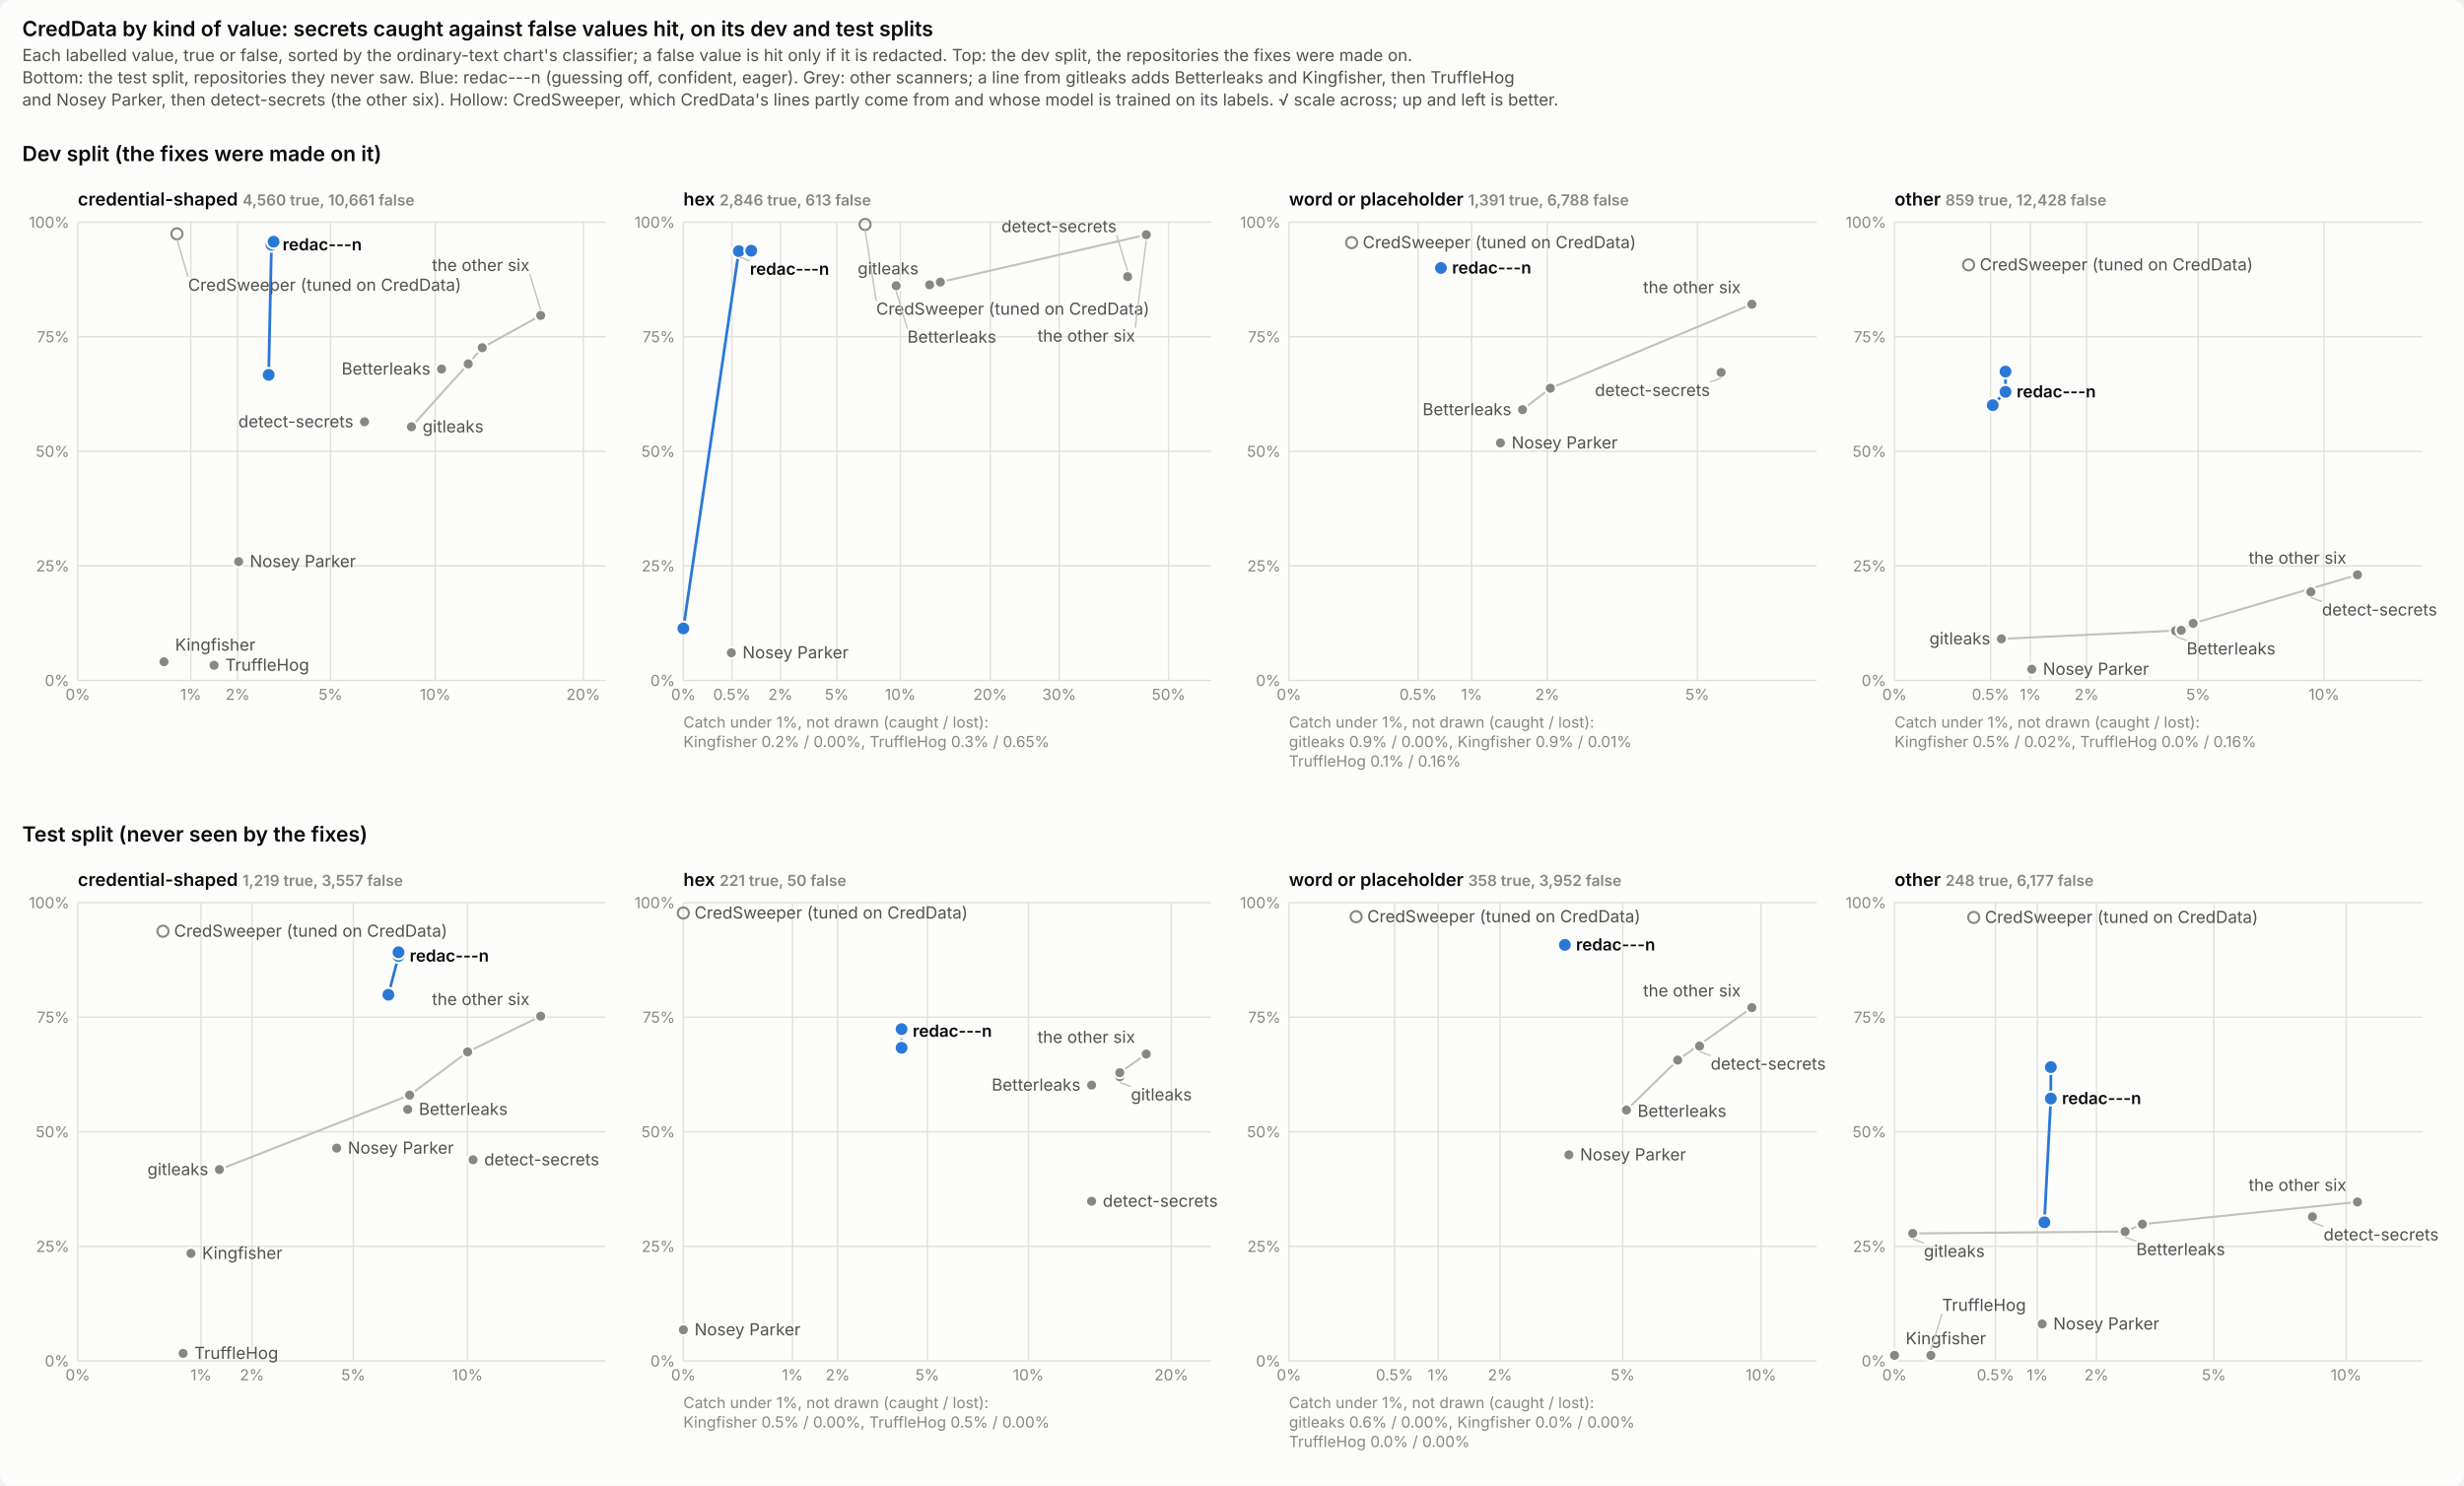
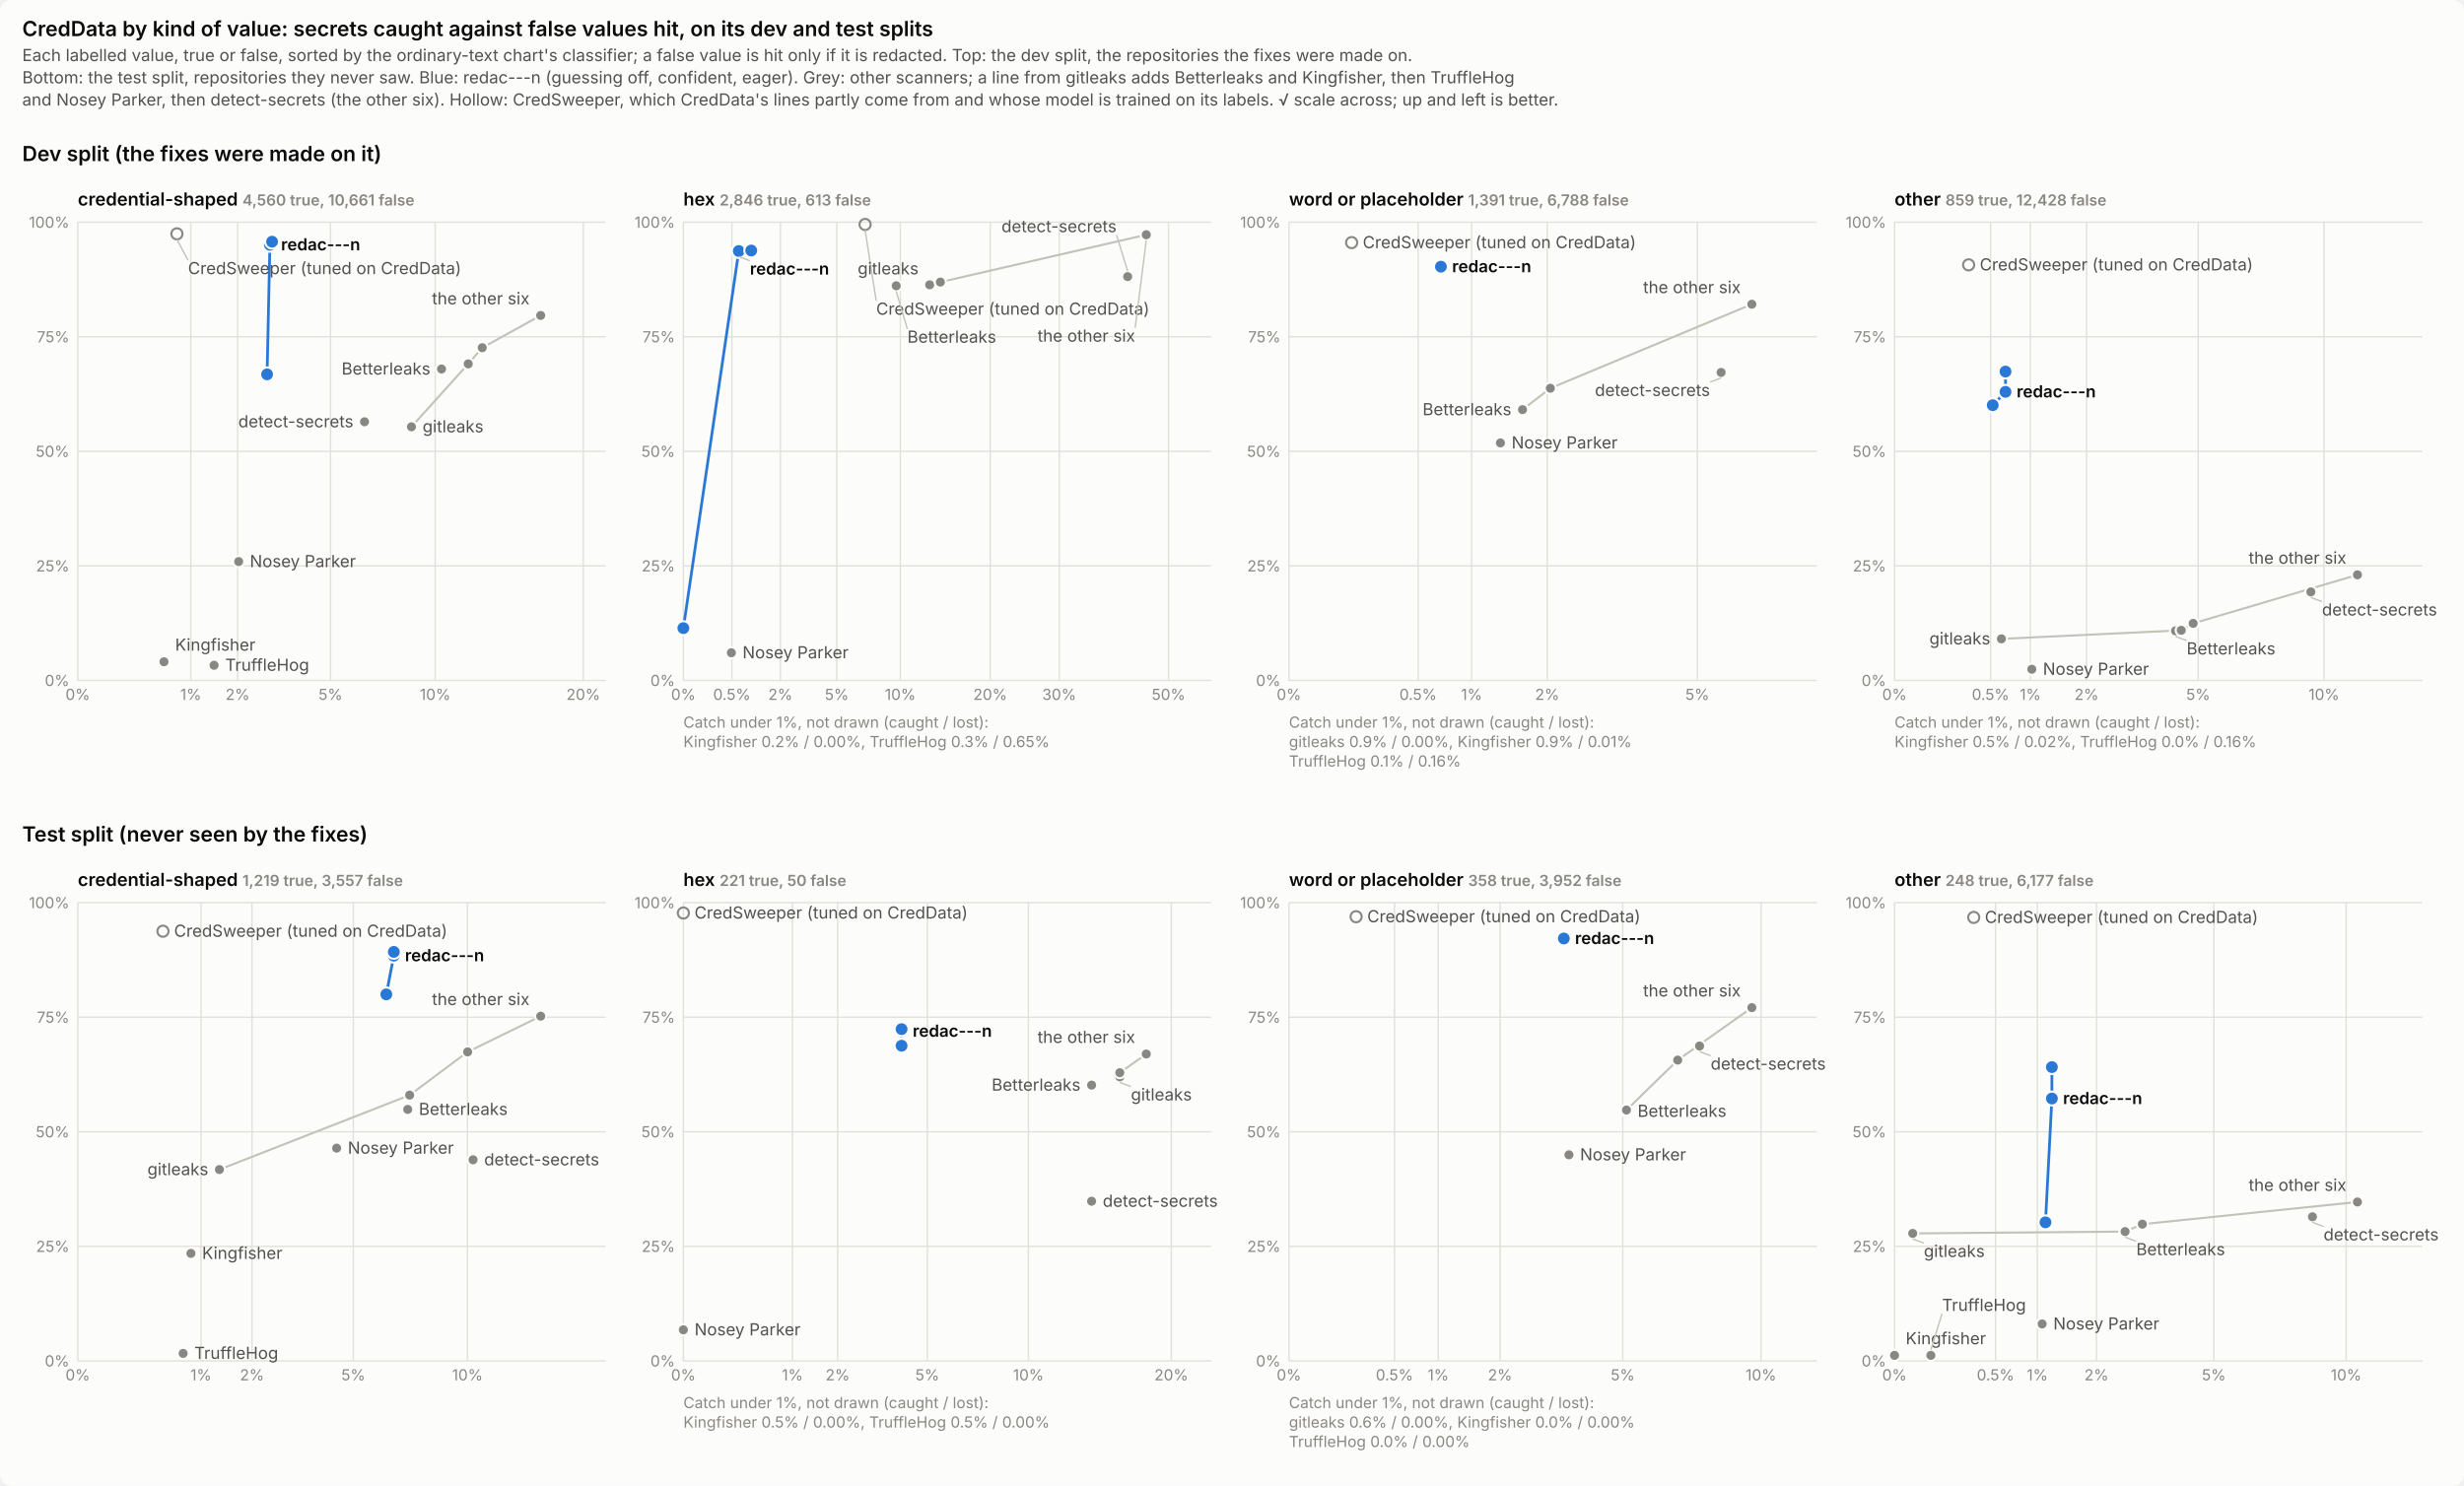
<svg xmlns="http://www.w3.org/2000/svg" viewBox="0 0 1774 1070" width="1774" height="1070" role="img" aria-labelledby="t">
  <style>
.bg { fill: #fcfcfb; } .accent { fill: #2a78d6; } .accent-line { stroke: #2a78d6; } .other { fill: #898781; }
.hollow { fill: none; stroke: #898781; } .chain { fill: none; stroke: #c3c2b7; stroke-width: 1.5; }
.k0 { fill: #2a78d6; } .k1 { fill: #eb6834; } .k2 { fill: #1baf7a; } .k3 { fill: #b9b8b2; } .gap { stroke: #fcfcfb; stroke-width: 2; }
.ring { stroke: #fcfcfb; } .grid { stroke: #e1e0d9; stroke-width: 1; } .axis, .lead { stroke: #c3c2b7; stroke-width: 1; }
text { font-family: system-ui, -apple-system, "Segoe UI", sans-serif; fill: #52514e; font-size: 12px; }
.title { fill: #0b0b0b; font-size: 15px; font-weight: 600; } .panel { fill: #0b0b0b; font-size: 13px; font-weight: 600; }
.tick { fill: #898781; font-size: 11px; font-variant-numeric: tabular-nums; }
.ours { fill: #0b0b0b; font-weight: 600; }
@media (prefers-color-scheme: dark) {
  .bg { fill: #1a1a19; } .accent { fill: #3987e5; } .accent-line { stroke: #3987e5; } .ring { stroke: #1a1a19; }
  .other { fill: #a3a29c; } .hollow { stroke: #a3a29c; } .chain { stroke: #4a4a47; }
  .k0 { fill: #3987e5; } .k1 { fill: #d95926; } .k2 { fill: #199e70; } .k3 { fill: #5e5d58; } .gap { stroke: #1a1a19; }
  .grid { stroke: #2c2c2a; } .axis, .lead { stroke: #383835; }
  text { fill: #c3c2b7; } .title, .panel, .ours { fill: #ffffff; }
}
</style>
  <rect width="1774" height="1070" rx="8" class="bg" />
  <text x="16" y="26" class="title">CredData by kind of value: secrets caught against false values hit, on its dev and test splits</text>
  <text x="16" y="44">Each labelled value, true or false, sorted by the ordinary-text chart's classifier; a false value is hit only if it is redacted. Top: the dev split, the repositories the fixes were made on.</text>
  <text x="16" y="60">Bottom: the test split, repositories they never saw. Blue: redac---n (guessing off, confident, eager). Grey: other scanners; a line from gitleaks adds Betterleaks and Kingfisher, then TruffleHog</text>
  <text x="16" y="76">and Nosey Parker, then detect-secrets (the other six). Hollow: CredSweeper, which CredData's lines partly come from and whose model is trained on its labels. √ scale across; up and left is better.</text>
  <text x="16" y="116" class="title">Dev split (the fixes were made on it)</text>
  <text x="16" y="606" class="title">Test split (never seen by the fixes)</text>
  <text x="56" y="148" class="panel">credential-shaped <tspan class="tick">4,560 true, 10,661 false</tspan>
  </text>
  <line class="grid" x1="56" x2="436" y1="490" y2="490" />
  <text class="tick" x="50" y="494" text-anchor="end">0%</text>
  <line class="grid" x1="56" x2="436" y1="407.5" y2="407.5" />
  <text class="tick" x="50" y="411.5" text-anchor="end">25%</text>
  <line class="grid" x1="56" x2="436" y1="325" y2="325" />
  <text class="tick" x="50" y="329" text-anchor="end">50%</text>
  <line class="grid" x1="56" x2="436" y1="242.5" y2="242.5" />
  <text class="tick" x="50" y="246.5" text-anchor="end">75%</text>
  <line class="grid" x1="56" x2="436" y1="160" y2="160" />
  <text class="tick" x="50" y="164" text-anchor="end">100%</text>
  <line class="grid" x1="419.95" x2="419.95" y1="160" y2="490" />
  <text class="tick" x="419.95" y="504" text-anchor="middle">20%</text>
  <line class="grid" x1="313.352" x2="313.352" y1="160" y2="490" />
  <text class="tick" x="313.352" y="504" text-anchor="middle">10%</text>
  <line class="grid" x1="237.975" x2="237.975" y1="160" y2="490" />
  <text class="tick" x="237.975" y="504" text-anchor="middle">5%</text>
  <line class="grid" x1="171.091" x2="171.091" y1="160" y2="490" />
  <text class="tick" x="171.091" y="504" text-anchor="middle">2%</text>
  <line class="grid" x1="137.382" x2="137.382" y1="160" y2="490" />
  <text class="tick" x="137.382" y="504" text-anchor="middle">1%</text>
  <line class="grid" x1="56" x2="56" y1="160" y2="490" />
  <text class="tick" x="56" y="504" text-anchor="middle">0%</text>
  <polyline fill="none" class="chain" stroke-width="2" points="296.235,307.342 337.107,262.039 347.202,250.388 389.282,227.158" />
-   <polyline fill="none" class="accent-line" stroke-width="2" points="193.425,269.928 195.444,176.283 196.995,174.039" />
+   <polyline fill="none" class="accent-line" stroke-width="2" points="192.29,269.566 194.326,176.283 195.889,174.039" />
  <circle cx="296.235" cy="307.342" r="4" class="other ring" stroke-width="1.5" />
  <circle cx="317.886" cy="265.73" r="4" class="other ring" stroke-width="1.5" />
  <circle cx="118.062" cy="476.539" r="4" class="other ring" stroke-width="1.5" />
  <circle cx="154.128" cy="479.072" r="4" class="other ring" stroke-width="1.5" />
  <circle cx="171.839" cy="404.388" r="4" class="other ring" stroke-width="1.5" />
  <circle cx="262.438" cy="303.724" r="4" class="other ring" stroke-width="1.5" />
  <circle cx="127.373" cy="168.395" r="4" class="hollow" stroke-width="1.5" />
  <circle cx="337.107" cy="262.039" r="4" class="other ring" stroke-width="1.5" />
  <circle cx="347.202" cy="250.388" r="4" class="other ring" stroke-width="1.5" />
  <circle cx="389.282" cy="227.158" r="4" class="other ring" stroke-width="1.5" />
-   <circle cx="193.425" cy="269.928" r="5" class="accent ring" stroke-width="1.5" />
-   <circle cx="195.444" cy="176.283" r="5" class="accent ring" stroke-width="1.5" />
-   <circle cx="196.995" cy="174.039" r="5" class="accent ring" stroke-width="1.5" />
-   <text x="203.444" y="180.283" text-anchor="start" class="ours" font-size="11">redac---n</text>
-   <line class="lead" x1="127.373" y1="172.395" x2="135.373" y2="199.395" />
-   <text x="135.373" y="209.395" text-anchor="start" font-size="11">CredSweeper (tuned on CredData)</text>
-   <line class="lead" x1="389.282" y1="223.158" x2="381.282" y2="197.158" />
-   <text x="381.282" y="195.158" text-anchor="end" font-size="11">the other six</text>
+   <circle cx="192.29" cy="269.566" r="5" class="accent ring" stroke-width="1.5" />
+   <circle cx="194.326" cy="176.283" r="5" class="accent ring" stroke-width="1.5" />
+   <circle cx="195.889" cy="174.039" r="5" class="accent ring" stroke-width="1.5" />
+   <text x="202.326" y="180.283" text-anchor="start" class="ours" font-size="11">redac---n</text>
+   <line class="lead" x1="127.373" y1="172.395" x2="135.373" y2="187.395" />
+   <text x="135.373" y="197.395" text-anchor="start" font-size="11">CredSweeper (tuned on CredData)</text>
+   <text x="381.282" y="219.158" text-anchor="end" font-size="11">the other six</text>
  <text x="309.886" y="269.73" text-anchor="end" font-size="11">Betterleaks</text>
  <text x="254.438" y="307.724" text-anchor="end" font-size="11">detect-secrets</text>
  <text x="304.235" y="311.342" text-anchor="start" font-size="11">gitleaks</text>
  <text x="179.839" y="408.388" text-anchor="start" font-size="11">Nosey Parker</text>
  <text x="126.062" y="468.539" text-anchor="start" font-size="11">Kingfisher</text>
  <text x="162.128" y="483.072" text-anchor="start" font-size="11">TruffleHog</text>
  <text x="492" y="148" class="panel">hex <tspan class="tick">2,846 true, 613 false</tspan>
  </text>
  <line class="grid" x1="492" x2="872" y1="490" y2="490" />
  <text class="tick" x="486" y="494" text-anchor="end">0%</text>
  <line class="grid" x1="492" x2="872" y1="407.5" y2="407.5" />
  <text class="tick" x="486" y="411.5" text-anchor="end">25%</text>
  <line class="grid" x1="492" x2="872" y1="325" y2="325" />
  <text class="tick" x="486" y="329" text-anchor="end">50%</text>
  <line class="grid" x1="492" x2="872" y1="242.5" y2="242.5" />
  <text class="tick" x="486" y="246.5" text-anchor="end">75%</text>
  <line class="grid" x1="492" x2="872" y1="160" y2="160" />
  <text class="tick" x="486" y="164" text-anchor="end">100%</text>
  <line class="grid" x1="841.321" x2="841.321" y1="160" y2="490" />
  <text class="tick" x="841.321" y="504" text-anchor="middle">50%</text>
  <line class="grid" x1="762.583" x2="762.583" y1="160" y2="490" />
  <text class="tick" x="762.583" y="504" text-anchor="middle">30%</text>
  <line class="grid" x1="712.93" x2="712.93" y1="160" y2="490" />
  <text class="tick" x="712.93" y="504" text-anchor="middle">20%</text>
  <line class="grid" x1="648.221" x2="648.221" y1="160" y2="490" />
  <text class="tick" x="648.221" y="504" text-anchor="middle">10%</text>
  <line class="grid" x1="602.465" x2="602.465" y1="160" y2="490" />
  <text class="tick" x="602.465" y="504" text-anchor="middle">5%</text>
  <line class="grid" x1="561.864" x2="561.864" y1="160" y2="490" />
  <text class="tick" x="561.864" y="504" text-anchor="middle">2%</text>
  <line class="grid" x1="526.932" x2="526.932" y1="160" y2="490" />
  <text class="tick" x="526.932" y="504" text-anchor="middle">0.5%</text>
  <line class="grid" x1="492" x2="492" y1="160" y2="490" />
  <text class="tick" x="492" y="504" text-anchor="middle">0%</text>
  <polyline fill="none" class="chain" stroke-width="2" points="669.347,205.569 669.347,205.105 677.037,203.134 825.282,169.044" />
-   <polyline fill="none" class="accent-line" stroke-width="2" points="492,452.547 531.906,180.871 540.875,180.524" />
+   <polyline fill="none" class="accent-line" stroke-width="2" points="492,452.316 531.906,180.755 540.875,180.408" />
  <circle cx="669.347" cy="205.569" r="4" class="other ring" stroke-width="1.5" />
  <circle cx="645.262" cy="205.801" r="4" class="other ring" stroke-width="1.5" />
  <circle cx="526.56" cy="470.056" r="4" class="other ring" stroke-width="1.5" />
  <circle cx="811.872" cy="199.192" r="4" class="other ring" stroke-width="1.5" />
  <circle cx="622.841" cy="161.623" r="4" class="hollow" stroke-width="1.5" />
  <circle cx="669.347" cy="205.105" r="4" class="other ring" stroke-width="1.5" />
  <circle cx="677.037" cy="203.134" r="4" class="other ring" stroke-width="1.5" />
  <circle cx="825.282" cy="169.044" r="4" class="other ring" stroke-width="1.5" />
-   <circle cx="492" cy="452.547" r="5" class="accent ring" stroke-width="1.5" />
-   <circle cx="531.906" cy="180.871" r="5" class="accent ring" stroke-width="1.5" />
-   <circle cx="540.875" cy="180.524" r="5" class="accent ring" stroke-width="1.5" />
-   <line class="lead" x1="531.906" y1="184.871" x2="539.906" y2="187.871" />
-   <text x="539.906" y="197.871" text-anchor="start" class="ours" font-size="11">redac---n</text>
+   <circle cx="492" cy="452.316" r="5" class="accent ring" stroke-width="1.5" />
+   <circle cx="531.906" cy="180.755" r="5" class="accent ring" stroke-width="1.5" />
+   <circle cx="540.875" cy="180.408" r="5" class="accent ring" stroke-width="1.5" />
+   <line class="lead" x1="531.906" y1="184.755" x2="539.906" y2="187.755" />
+   <text x="539.906" y="197.755" text-anchor="start" class="ours" font-size="11">redac---n</text>
  <line class="lead" x1="622.841" y1="165.623" x2="630.841" y2="216.623" />
  <text x="630.841" y="226.623" text-anchor="start" font-size="11">CredSweeper (tuned on CredData)</text>
  <line class="lead" x1="825.282" y1="173.044" x2="817.282" y2="236.044" />
  <text x="817.282" y="246.044" text-anchor="end" font-size="11">the other six</text>
  <line class="lead" x1="811.872" y1="195.192" x2="803.872" y2="169.192" />
  <text x="803.872" y="167.192" text-anchor="end" font-size="11">detect-secrets</text>
  <text x="661.347" y="197.569" text-anchor="end" font-size="11">gitleaks</text>
  <line class="lead" x1="645.262" y1="209.801" x2="653.262" y2="236.801" />
  <text x="653.262" y="246.801" text-anchor="start" font-size="11">Betterleaks</text>
  <text x="534.56" y="474.056" text-anchor="start" font-size="11">Nosey Parker</text>
  <text x="492" y="524" class="tick">Catch under 1%, not drawn (caught / lost):</text>
  <text x="492" y="538" class="tick">Kingfisher 0.2% / 0.00%, TruffleHog 0.3% / 0.65%</text>
  <text x="928" y="148" class="panel">word or placeholder <tspan class="tick">1,391 true, 6,788 false</tspan>
  </text>
  <line class="grid" x1="928" x2="1308" y1="490" y2="490" />
  <text class="tick" x="922" y="494" text-anchor="end">0%</text>
  <line class="grid" x1="928" x2="1308" y1="407.5" y2="407.5" />
  <text class="tick" x="922" y="411.5" text-anchor="end">25%</text>
  <line class="grid" x1="928" x2="1308" y1="325" y2="325" />
  <text class="tick" x="922" y="329" text-anchor="end">50%</text>
  <line class="grid" x1="928" x2="1308" y1="242.5" y2="242.5" />
  <text class="tick" x="922" y="246.5" text-anchor="end">75%</text>
  <line class="grid" x1="928" x2="1308" y1="160" y2="160" />
  <text class="tick" x="922" y="164" text-anchor="end">100%</text>
  <line class="grid" x1="1222.052" x2="1222.052" y1="160" y2="490" />
  <text class="tick" x="1222.052" y="504" text-anchor="middle">5%</text>
  <line class="grid" x1="1113.975" x2="1113.975" y1="160" y2="490" />
  <text class="tick" x="1113.975" y="504" text-anchor="middle">2%</text>
  <line class="grid" x1="1059.504" x2="1059.504" y1="160" y2="490" />
  <text class="tick" x="1059.504" y="504" text-anchor="middle">1%</text>
  <line class="grid" x1="1020.988" x2="1020.988" y1="160" y2="490" />
  <text class="tick" x="1020.988" y="504" text-anchor="middle">0.5%</text>
  <line class="grid" x1="928" x2="928" y1="160" y2="490" />
  <text class="tick" x="928" y="504" text-anchor="middle">0%</text>
  <polyline fill="none" class="chain" stroke-width="2" points="1096.163,294.989 1116.181,279.569 1261.282,219.073" />
-   <polyline fill="none" class="accent-line" stroke-width="2" points="1037.425,193.451 1037.425,192.976 1037.425,192.976" />
+   <polyline fill="none" class="accent-line" stroke-width="2" points="1037.425,192.502 1037.425,192.027 1037.425,192.027" />
  <circle cx="1096.163" cy="294.989" r="4" class="other ring" stroke-width="1.5" />
  <circle cx="1080.261" cy="318.95" r="4" class="other ring" stroke-width="1.5" />
  <circle cx="1239.143" cy="268.181" r="4" class="other ring" stroke-width="1.5" />
  <circle cx="973.145" cy="174.709" r="4" class="hollow" stroke-width="1.5" />
  <circle cx="1096.163" cy="294.989" r="4" class="other ring" stroke-width="1.5" />
  <circle cx="1116.181" cy="279.569" r="4" class="other ring" stroke-width="1.5" />
  <circle cx="1261.282" cy="219.073" r="4" class="other ring" stroke-width="1.5" />
-   <circle cx="1037.425" cy="193.451" r="5" class="accent ring" stroke-width="1.5" />
-   <circle cx="1037.425" cy="192.976" r="5" class="accent ring" stroke-width="1.5" />
-   <circle cx="1037.425" cy="192.976" r="5" class="accent ring" stroke-width="1.5" />
-   <text x="1045.425" y="196.976" text-anchor="start" class="ours" font-size="11">redac---n</text>
+   <circle cx="1037.425" cy="192.502" r="5" class="accent ring" stroke-width="1.5" />
+   <circle cx="1037.425" cy="192.027" r="5" class="accent ring" stroke-width="1.5" />
+   <circle cx="1037.425" cy="192.027" r="5" class="accent ring" stroke-width="1.5" />
+   <text x="1045.425" y="196.027" text-anchor="start" class="ours" font-size="11">redac---n</text>
  <text x="981.145" y="178.709" text-anchor="start" font-size="11">CredSweeper (tuned on CredData)</text>
  <text x="1253.282" y="211.073" text-anchor="end" font-size="11">the other six</text>
  <line class="lead" x1="1239.143" y1="272.181" x2="1231.143" y2="275.181" />
  <text x="1231.143" y="285.181" text-anchor="end" font-size="11">detect-secrets</text>
  <text x="1088.163" y="298.989" text-anchor="end" font-size="11">Betterleaks</text>
  <text x="1088.261" y="322.95" text-anchor="start" font-size="11">Nosey Parker</text>
  <text x="928" y="524" class="tick">Catch under 1%, not drawn (caught / lost):</text>
  <text x="928" y="538" class="tick">gitleaks 0.9% / 0.00%, Kingfisher 0.9% / 0.01%</text>
  <text x="928" y="552" class="tick">TruffleHog 0.1% / 0.16%</text>
  <text x="1364" y="148" class="panel">other <tspan class="tick">859 true, 12,428 false</tspan>
  </text>
  <line class="grid" x1="1364" x2="1744" y1="490" y2="490" />
  <text class="tick" x="1358" y="494" text-anchor="end">0%</text>
  <line class="grid" x1="1364" x2="1744" y1="407.5" y2="407.5" />
  <text class="tick" x="1358" y="411.5" text-anchor="end">25%</text>
  <line class="grid" x1="1364" x2="1744" y1="325" y2="325" />
  <text class="tick" x="1358" y="329" text-anchor="end">50%</text>
  <line class="grid" x1="1364" x2="1744" y1="242.5" y2="242.5" />
  <text class="tick" x="1358" y="246.5" text-anchor="end">75%</text>
  <line class="grid" x1="1364" x2="1744" y1="160" y2="160" />
  <text class="tick" x="1358" y="164" text-anchor="end">100%</text>
  <line class="grid" x1="1673.192" x2="1673.192" y1="160" y2="490" />
  <text class="tick" x="1673.192" y="504" text-anchor="middle">10%</text>
  <line class="grid" x1="1582.632" x2="1582.632" y1="160" y2="490" />
  <text class="tick" x="1582.632" y="504" text-anchor="middle">5%</text>
  <line class="grid" x1="1502.275" x2="1502.275" y1="160" y2="490" />
  <text class="tick" x="1502.275" y="504" text-anchor="middle">2%</text>
  <line class="grid" x1="1461.775" x2="1461.775" y1="160" y2="490" />
  <text class="tick" x="1461.775" y="504" text-anchor="middle">1%</text>
  <line class="grid" x1="1433.138" x2="1433.138" y1="160" y2="490" />
  <text class="tick" x="1433.138" y="504" text-anchor="middle">0.5%</text>
  <line class="grid" x1="1364" x2="1364" y1="160" y2="490" />
  <text class="tick" x="1364" y="504" text-anchor="middle">0%</text>
  <polyline fill="none" class="chain" stroke-width="2" points="1440.962,460.035 1570.435,453.888 1579.013,448.894 1697.282,413.935" />
  <polyline fill="none" class="accent-line" stroke-width="2" points="1434.711,291.769 1443.904,282.165 1443.904,267.567" />
  <circle cx="1440.962" cy="460.035" r="4" class="other ring" stroke-width="1.5" />
  <circle cx="1566.295" cy="454.272" r="4" class="other ring" stroke-width="1.5" />
  <circle cx="1462.839" cy="481.932" r="4" class="other ring" stroke-width="1.5" />
  <circle cx="1663.743" cy="426.228" r="4" class="other ring" stroke-width="1.5" />
  <circle cx="1417.349" cy="190.733" r="4" class="hollow" stroke-width="1.5" />
  <circle cx="1570.435" cy="453.888" r="4" class="other ring" stroke-width="1.5" />
  <circle cx="1579.013" cy="448.894" r="4" class="other ring" stroke-width="1.5" />
  <circle cx="1697.282" cy="413.935" r="4" class="other ring" stroke-width="1.5" />
  <circle cx="1434.711" cy="291.769" r="5" class="accent ring" stroke-width="1.5" />
  <circle cx="1443.904" cy="282.165" r="5" class="accent ring" stroke-width="1.5" />
  <circle cx="1443.904" cy="267.567" r="5" class="accent ring" stroke-width="1.5" />
  <text x="1451.904" y="286.165" text-anchor="start" class="ours" font-size="11">redac---n</text>
  <text x="1425.349" y="194.733" text-anchor="start" font-size="11">CredSweeper (tuned on CredData)</text>
  <text x="1689.282" y="405.935" text-anchor="end" font-size="11">the other six</text>
  <line class="lead" x1="1663.743" y1="430.228" x2="1671.743" y2="433.228" />
  <text x="1671.743" y="443.228" text-anchor="start" font-size="11">detect-secrets</text>
  <line class="lead" x1="1566.295" y1="458.272" x2="1574.295" y2="461.272" />
  <text x="1574.295" y="471.272" text-anchor="start" font-size="11">Betterleaks</text>
  <text x="1432.962" y="464.035" text-anchor="end" font-size="11">gitleaks</text>
  <text x="1470.839" y="485.932" text-anchor="start" font-size="11">Nosey Parker</text>
  <text x="1364" y="524" class="tick">Catch under 1%, not drawn (caught / lost):</text>
  <text x="1364" y="538" class="tick">Kingfisher 0.5% / 0.02%, TruffleHog 0.0% / 0.16%</text>
  <text x="56" y="638" class="panel">credential-shaped <tspan class="tick">1,219 true, 3,557 false</tspan>
  </text>
  <line class="grid" x1="56" x2="436" y1="980" y2="980" />
  <text class="tick" x="50" y="984" text-anchor="end">0%</text>
  <line class="grid" x1="56" x2="436" y1="897.5" y2="897.5" />
  <text class="tick" x="50" y="901.5" text-anchor="end">25%</text>
  <line class="grid" x1="56" x2="436" y1="815" y2="815" />
  <text class="tick" x="50" y="819" text-anchor="end">50%</text>
  <line class="grid" x1="56" x2="436" y1="732.5" y2="732.5" />
  <text class="tick" x="50" y="736.5" text-anchor="end">75%</text>
  <line class="grid" x1="56" x2="436" y1="650" y2="650" />
  <text class="tick" x="50" y="654" text-anchor="end">100%</text>
  <line class="grid" x1="336.545" x2="336.545" y1="650" y2="980" />
  <text class="tick" x="336.545" y="994" text-anchor="middle">10%</text>
  <line class="grid" x1="254.375" x2="254.375" y1="650" y2="980" />
  <text class="tick" x="254.375" y="994" text-anchor="middle">5%</text>
  <line class="grid" x1="181.463" x2="181.463" y1="650" y2="980" />
  <text class="tick" x="181.463" y="994" text-anchor="middle">2%</text>
  <line class="grid" x1="144.716" x2="144.716" y1="650" y2="980" />
  <text class="tick" x="144.716" y="994" text-anchor="middle">1%</text>
  <line class="grid" x1="56" x2="56" y1="650" y2="980" />
  <text class="tick" x="56" y="994" text-anchor="middle">0%</text>
  <polyline fill="none" class="chain" stroke-width="2" points="157.979,842.207 294.93,788.605 336.663,757.473 389.282,731.756" />
-   <polyline fill="none" class="accent-line" stroke-width="2" points="279.622,716.325 286.924,688.441 286.924,685.734" />
+   <polyline fill="none" class="accent-line" stroke-width="2" points="278.133,716.054 283.545,688.171 283.545,685.463" />
  <circle cx="157.979" cy="842.207" r="4" class="other ring" stroke-width="1.5" />
  <circle cx="293.536" cy="798.893" r="4" class="other ring" stroke-width="1.5" />
  <circle cx="137.474" cy="902.576" r="4" class="other ring" stroke-width="1.5" />
  <circle cx="131.848" cy="974.586" r="4" class="other ring" stroke-width="1.5" />
  <circle cx="242.385" cy="826.776" r="4" class="other ring" stroke-width="1.5" />
  <circle cx="340.578" cy="835.168" r="4" class="other ring" stroke-width="1.5" />
  <circle cx="117.332" cy="670.574" r="4" class="hollow" stroke-width="1.5" />
  <circle cx="294.93" cy="788.605" r="4" class="other ring" stroke-width="1.5" />
  <circle cx="336.663" cy="757.473" r="4" class="other ring" stroke-width="1.5" />
  <circle cx="389.282" cy="731.756" r="4" class="other ring" stroke-width="1.5" />
-   <circle cx="279.622" cy="716.325" r="5" class="accent ring" stroke-width="1.5" />
-   <circle cx="286.924" cy="688.441" r="5" class="accent ring" stroke-width="1.5" />
-   <circle cx="286.924" cy="685.734" r="5" class="accent ring" stroke-width="1.5" />
-   <text x="294.924" y="692.441" text-anchor="start" class="ours" font-size="11">redac---n</text>
+   <circle cx="278.133" cy="716.054" r="5" class="accent ring" stroke-width="1.5" />
+   <circle cx="283.545" cy="688.171" r="5" class="accent ring" stroke-width="1.5" />
+   <circle cx="283.545" cy="685.463" r="5" class="accent ring" stroke-width="1.5" />
+   <text x="291.545" y="692.171" text-anchor="start" class="ours" font-size="11">redac---n</text>
  <text x="125.332" y="674.574" text-anchor="start" font-size="11">CredSweeper (tuned on CredData)</text>
  <text x="381.282" y="723.756" text-anchor="end" font-size="11">the other six</text>
  <text x="301.536" y="802.893" text-anchor="start" font-size="11">Betterleaks</text>
  <text x="250.385" y="830.776" text-anchor="start" font-size="11">Nosey Parker</text>
  <text x="348.578" y="839.168" text-anchor="start" font-size="11">detect-secrets</text>
  <text x="149.979" y="846.207" text-anchor="end" font-size="11">gitleaks</text>
  <text x="145.474" y="906.576" text-anchor="start" font-size="11">Kingfisher</text>
  <text x="139.848" y="978.586" text-anchor="start" font-size="11">TruffleHog</text>
  <text x="492" y="638" class="panel">hex <tspan class="tick">221 true, 50 false</tspan>
  </text>
  <line class="grid" x1="492" x2="872" y1="980" y2="980" />
  <text class="tick" x="486" y="984" text-anchor="end">0%</text>
  <line class="grid" x1="492" x2="872" y1="897.5" y2="897.5" />
  <text class="tick" x="486" y="901.5" text-anchor="end">25%</text>
  <line class="grid" x1="492" x2="872" y1="815" y2="815" />
  <text class="tick" x="486" y="819" text-anchor="end">50%</text>
  <line class="grid" x1="492" x2="872" y1="732.5" y2="732.5" />
  <text class="tick" x="486" y="736.5" text-anchor="end">75%</text>
  <line class="grid" x1="492" x2="872" y1="650" y2="650" />
  <text class="tick" x="486" y="654" text-anchor="end">100%</text>
  <line class="grid" x1="843.31" x2="843.31" y1="650" y2="980" />
  <text class="tick" x="843.31" y="994" text-anchor="middle">20%</text>
  <line class="grid" x1="740.414" x2="740.414" y1="650" y2="980" />
  <text class="tick" x="740.414" y="994" text-anchor="middle">10%</text>
  <line class="grid" x1="667.655" x2="667.655" y1="650" y2="980" />
  <text class="tick" x="667.655" y="994" text-anchor="middle">5%</text>
  <line class="grid" x1="603.094" x2="603.094" y1="650" y2="980" />
  <text class="tick" x="603.094" y="994" text-anchor="middle">2%</text>
  <line class="grid" x1="570.555" x2="570.555" y1="650" y2="980" />
  <text class="tick" x="570.555" y="994" text-anchor="middle">1%</text>
  <line class="grid" x1="492" x2="492" y1="650" y2="980" />
  <text class="tick" x="492" y="994" text-anchor="middle">0%</text>
  <polyline fill="none" class="chain" stroke-width="2" points="806.221,775.43 806.221,775.43 806.221,772.443 825.282,759.005" />
-   <polyline fill="none" class="accent-line" stroke-width="2" points="649.111,754.525 649.111,742.579 649.111,741.086" />
+   <polyline fill="none" class="accent-line" stroke-width="2" points="649.111,753.032 649.111,742.579 649.111,741.086" />
  <circle cx="806.221" cy="775.43" r="4" class="other ring" stroke-width="1.5" />
  <circle cx="785.927" cy="781.403" r="4" class="other ring" stroke-width="1.5" />
  <circle cx="492" cy="957.602" r="4" class="other ring" stroke-width="1.5" />
  <circle cx="785.927" cy="865.023" r="4" class="other ring" stroke-width="1.5" />
  <circle cx="492" cy="657.466" r="4" class="hollow" stroke-width="1.5" />
  <circle cx="806.221" cy="775.43" r="4" class="other ring" stroke-width="1.5" />
  <circle cx="806.221" cy="772.443" r="4" class="other ring" stroke-width="1.5" />
  <circle cx="825.282" cy="759.005" r="4" class="other ring" stroke-width="1.5" />
-   <circle cx="649.111" cy="754.525" r="5" class="accent ring" stroke-width="1.5" />
+   <circle cx="649.111" cy="753.032" r="5" class="accent ring" stroke-width="1.5" />
  <circle cx="649.111" cy="742.579" r="5" class="accent ring" stroke-width="1.5" />
  <circle cx="649.111" cy="741.086" r="5" class="accent ring" stroke-width="1.5" />
  <text x="657.111" y="746.579" text-anchor="start" class="ours" font-size="11">redac---n</text>
  <text x="500" y="661.466" text-anchor="start" font-size="11">CredSweeper (tuned on CredData)</text>
  <text x="817.282" y="751.005" text-anchor="end" font-size="11">the other six</text>
  <line class="lead" x1="806.221" y1="779.43" x2="814.221" y2="782.43" />
  <text x="814.221" y="792.43" text-anchor="start" font-size="11">gitleaks</text>
  <text x="777.927" y="785.403" text-anchor="end" font-size="11">Betterleaks</text>
  <text x="793.927" y="869.023" text-anchor="start" font-size="11">detect-secrets</text>
  <text x="500" y="961.602" text-anchor="start" font-size="11">Nosey Parker</text>
  <text x="492" y="1014" class="tick">Catch under 1%, not drawn (caught / lost):</text>
  <text x="492" y="1028" class="tick">Kingfisher 0.5% / 0.00%, TruffleHog 0.5% / 0.00%</text>
  <text x="928" y="638" class="panel">word or placeholder <tspan class="tick">358 true, 3,952 false</tspan>
  </text>
  <line class="grid" x1="928" x2="1308" y1="980" y2="980" />
  <text class="tick" x="922" y="984" text-anchor="end">0%</text>
  <line class="grid" x1="928" x2="1308" y1="897.5" y2="897.5" />
  <text class="tick" x="922" y="901.5" text-anchor="end">25%</text>
  <line class="grid" x1="928" x2="1308" y1="815" y2="815" />
  <text class="tick" x="922" y="819" text-anchor="end">50%</text>
  <line class="grid" x1="928" x2="1308" y1="732.5" y2="732.5" />
  <text class="tick" x="922" y="736.5" text-anchor="end">75%</text>
  <line class="grid" x1="928" x2="1308" y1="650" y2="650" />
  <text class="tick" x="922" y="654" text-anchor="end">100%</text>
  <line class="grid" x1="1267.882" x2="1267.882" y1="650" y2="980" />
  <text class="tick" x="1267.882" y="994" text-anchor="middle">10%</text>
  <line class="grid" x1="1168.333" x2="1168.333" y1="650" y2="980" />
  <text class="tick" x="1168.333" y="994" text-anchor="middle">5%</text>
  <line class="grid" x1="1080" x2="1080" y1="650" y2="980" />
  <text class="tick" x="1080" y="994" text-anchor="middle">2%</text>
  <line class="grid" x1="1035.48" x2="1035.48" y1="650" y2="980" />
  <text class="tick" x="1035.48" y="994" text-anchor="middle">1%</text>
  <line class="grid" x1="1004" x2="1004" y1="650" y2="980" />
  <text class="tick" x="1004" y="994" text-anchor="middle">0.5%</text>
  <line class="grid" x1="928" x2="928" y1="650" y2="980" />
  <text class="tick" x="928" y="994" text-anchor="middle">0%</text>
  <polyline fill="none" class="chain" stroke-width="2" points="1170.994,799.33 1207.89,763.38 1261.282,725.587" />
-   <polyline fill="none" class="accent-line" stroke-width="2" points="1126.649,680.419 1126.649,680.419 1126.649,680.419" />
+   <polyline fill="none" class="accent-line" stroke-width="2" points="1125.912,675.81 1125.912,675.81 1125.912,675.81" />
  <circle cx="1170.994" cy="800.251" r="4" class="other ring" stroke-width="1.5" />
  <circle cx="1129.571" cy="831.592" r="4" class="other ring" stroke-width="1.5" />
  <circle cx="1223.635" cy="753.24" r="4" class="other ring" stroke-width="1.5" />
  <circle cx="976.358" cy="660.14" r="4" class="hollow" stroke-width="1.5" />
  <circle cx="1170.994" cy="799.33" r="4" class="other ring" stroke-width="1.5" />
  <circle cx="1207.89" cy="763.38" r="4" class="other ring" stroke-width="1.5" />
  <circle cx="1261.282" cy="725.587" r="4" class="other ring" stroke-width="1.5" />
-   <circle cx="1126.649" cy="680.419" r="5" class="accent ring" stroke-width="1.5" />
-   <circle cx="1126.649" cy="680.419" r="5" class="accent ring" stroke-width="1.5" />
-   <circle cx="1126.649" cy="680.419" r="5" class="accent ring" stroke-width="1.5" />
-   <text x="1134.649" y="684.419" text-anchor="start" class="ours" font-size="11">redac---n</text>
+   <circle cx="1125.912" cy="675.81" r="5" class="accent ring" stroke-width="1.5" />
+   <circle cx="1125.912" cy="675.81" r="5" class="accent ring" stroke-width="1.5" />
+   <circle cx="1125.912" cy="675.81" r="5" class="accent ring" stroke-width="1.5" />
+   <text x="1133.912" y="679.81" text-anchor="start" class="ours" font-size="11">redac---n</text>
  <text x="984.358" y="664.14" text-anchor="start" font-size="11">CredSweeper (tuned on CredData)</text>
  <text x="1253.282" y="717.587" text-anchor="end" font-size="11">the other six</text>
  <line class="lead" x1="1223.635" y1="757.24" x2="1231.635" y2="760.24" />
  <text x="1231.635" y="770.24" text-anchor="start" font-size="11">detect-secrets</text>
  <text x="1178.994" y="804.251" text-anchor="start" font-size="11">Betterleaks</text>
  <text x="1137.571" y="835.592" text-anchor="start" font-size="11">Nosey Parker</text>
  <text x="928" y="1014" class="tick">Catch under 1%, not drawn (caught / lost):</text>
  <text x="928" y="1028" class="tick">gitleaks 0.6% / 0.00%, Kingfisher 0.0% / 0.00%</text>
  <text x="928" y="1042" class="tick">TruffleHog 0.0% / 0.00%</text>
  <text x="1364" y="638" class="panel">other <tspan class="tick">248 true, 6,177 false</tspan>
  </text>
  <line class="grid" x1="1364" x2="1744" y1="980" y2="980" />
  <text class="tick" x="1358" y="984" text-anchor="end">0%</text>
  <line class="grid" x1="1364" x2="1744" y1="897.5" y2="897.5" />
  <text class="tick" x="1358" y="901.5" text-anchor="end">25%</text>
  <line class="grid" x1="1364" x2="1744" y1="815" y2="815" />
  <text class="tick" x="1358" y="819" text-anchor="end">50%</text>
  <line class="grid" x1="1364" x2="1744" y1="732.5" y2="732.5" />
  <text class="tick" x="1358" y="736.5" text-anchor="end">75%</text>
  <line class="grid" x1="1364" x2="1744" y1="650" y2="650" />
  <text class="tick" x="1358" y="654" text-anchor="end">100%</text>
  <line class="grid" x1="1689.146" x2="1689.146" y1="650" y2="980" />
  <text class="tick" x="1689.146" y="994" text-anchor="middle">10%</text>
  <line class="grid" x1="1593.913" x2="1593.913" y1="650" y2="980" />
  <text class="tick" x="1593.913" y="994" text-anchor="middle">5%</text>
  <line class="grid" x1="1509.41" x2="1509.41" y1="650" y2="980" />
  <text class="tick" x="1509.41" y="994" text-anchor="middle">2%</text>
  <line class="grid" x1="1466.82" x2="1466.82" y1="650" y2="980" />
  <text class="tick" x="1466.82" y="994" text-anchor="middle">1%</text>
  <line class="grid" x1="1436.705" x2="1436.705" y1="650" y2="980" />
  <text class="tick" x="1436.705" y="994" text-anchor="middle">0.5%</text>
  <line class="grid" x1="1364" x2="1364" y1="650" y2="980" />
  <text class="tick" x="1364" y="994" text-anchor="middle">0%</text>
  <polyline fill="none" class="chain" stroke-width="2" points="1377.082,888.185 1529.998,886.855 1542.421,881.532 1697.282,865.565" />
-   <polyline fill="none" class="accent-line" stroke-width="2" points="1471.881,880.202 1476.54,791.048 1476.54,768.427" />
+   <polyline fill="none" class="accent-line" stroke-width="2" points="1472.671,880.202 1477.297,791.048 1477.297,768.427" />
  <circle cx="1377.082" cy="888.185" r="4" class="other ring" stroke-width="1.5" />
  <circle cx="1529.998" cy="886.855" r="4" class="other ring" stroke-width="1.5" />
  <circle cx="1364" cy="976.008" r="4" class="other ring" stroke-width="1.5" />
  <circle cx="1390.165" cy="976.008" r="4" class="other ring" stroke-width="1.5" />
  <circle cx="1470.282" cy="953.387" r="4" class="other ring" stroke-width="1.5" />
  <circle cx="1664.897" cy="876.21" r="4" class="other ring" stroke-width="1.5" />
  <circle cx="1421.025" cy="660.645" r="4" class="hollow" stroke-width="1.5" />
  <circle cx="1529.998" cy="886.855" r="4" class="other ring" stroke-width="1.5" />
  <circle cx="1542.421" cy="881.532" r="4" class="other ring" stroke-width="1.5" />
  <circle cx="1697.282" cy="865.565" r="4" class="other ring" stroke-width="1.5" />
-   <circle cx="1471.881" cy="880.202" r="5" class="accent ring" stroke-width="1.5" />
-   <circle cx="1476.54" cy="791.048" r="5" class="accent ring" stroke-width="1.5" />
-   <circle cx="1476.54" cy="768.427" r="5" class="accent ring" stroke-width="1.5" />
-   <text x="1484.54" y="795.048" text-anchor="start" class="ours" font-size="11">redac---n</text>
+   <circle cx="1472.671" cy="880.202" r="5" class="accent ring" stroke-width="1.5" />
+   <circle cx="1477.297" cy="791.048" r="5" class="accent ring" stroke-width="1.5" />
+   <circle cx="1477.297" cy="768.427" r="5" class="accent ring" stroke-width="1.5" />
+   <text x="1485.297" y="795.048" text-anchor="start" class="ours" font-size="11">redac---n</text>
  <text x="1429.025" y="664.645" text-anchor="start" font-size="11">CredSweeper (tuned on CredData)</text>
  <text x="1689.282" y="857.565" text-anchor="end" font-size="11">the other six</text>
  <line class="lead" x1="1664.897" y1="880.21" x2="1672.897" y2="883.21" />
  <text x="1672.897" y="893.21" text-anchor="start" font-size="11">detect-secrets</text>
  <line class="lead" x1="1529.998" y1="890.855" x2="1537.998" y2="893.855" />
  <text x="1537.998" y="903.855" text-anchor="start" font-size="11">Betterleaks</text>
  <line class="lead" x1="1377.082" y1="892.185" x2="1385.082" y2="895.185" />
  <text x="1385.082" y="905.185" text-anchor="start" font-size="11">gitleaks</text>
  <text x="1478.282" y="957.387" text-anchor="start" font-size="11">Nosey Parker</text>
  <text x="1372" y="968.008" text-anchor="start" font-size="11">Kingfisher</text>
  <line class="lead" x1="1390.165" y1="972.008" x2="1398.165" y2="946.008" />
  <text x="1398.165" y="944.008" text-anchor="start" font-size="11">TruffleHog</text>
</svg>
